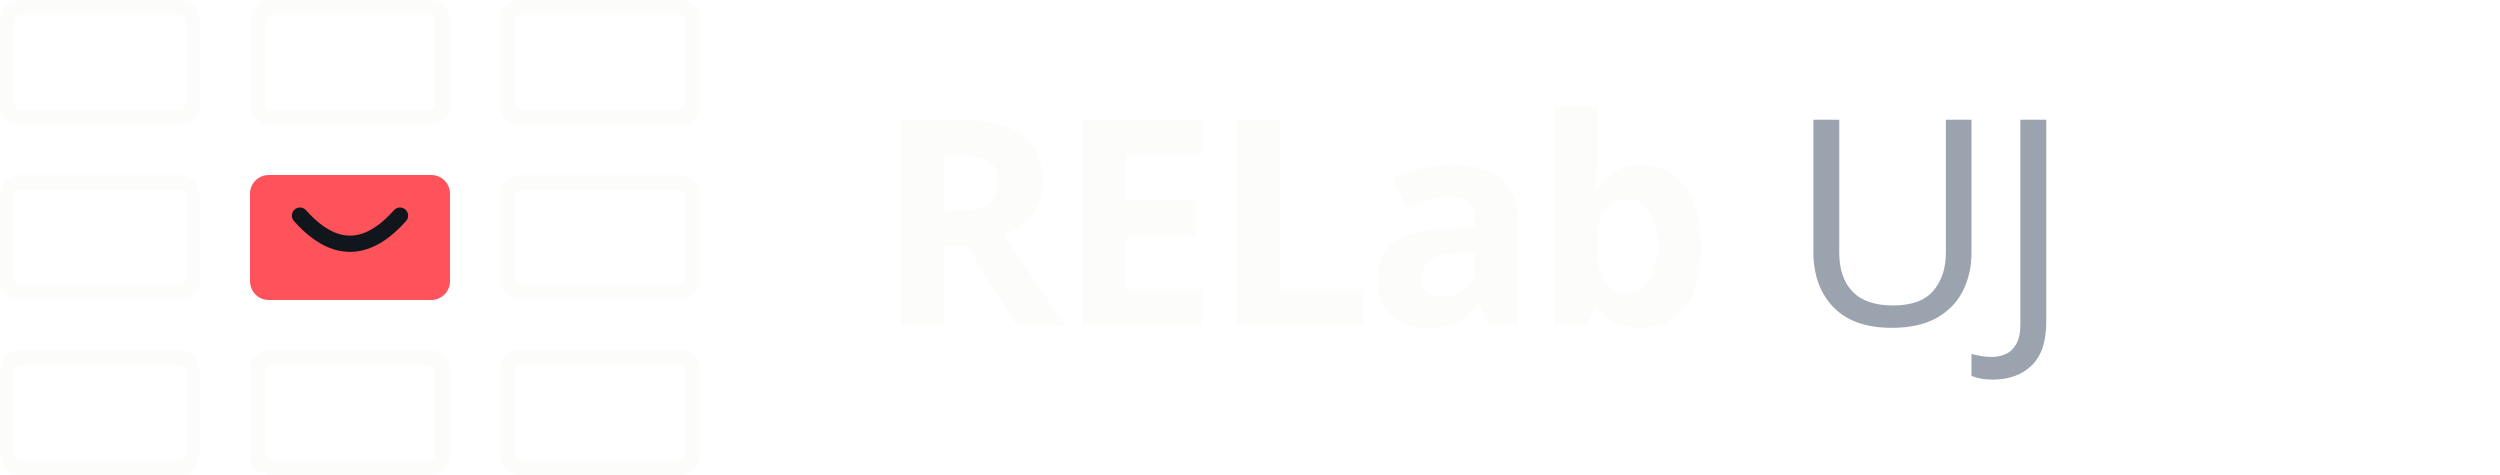
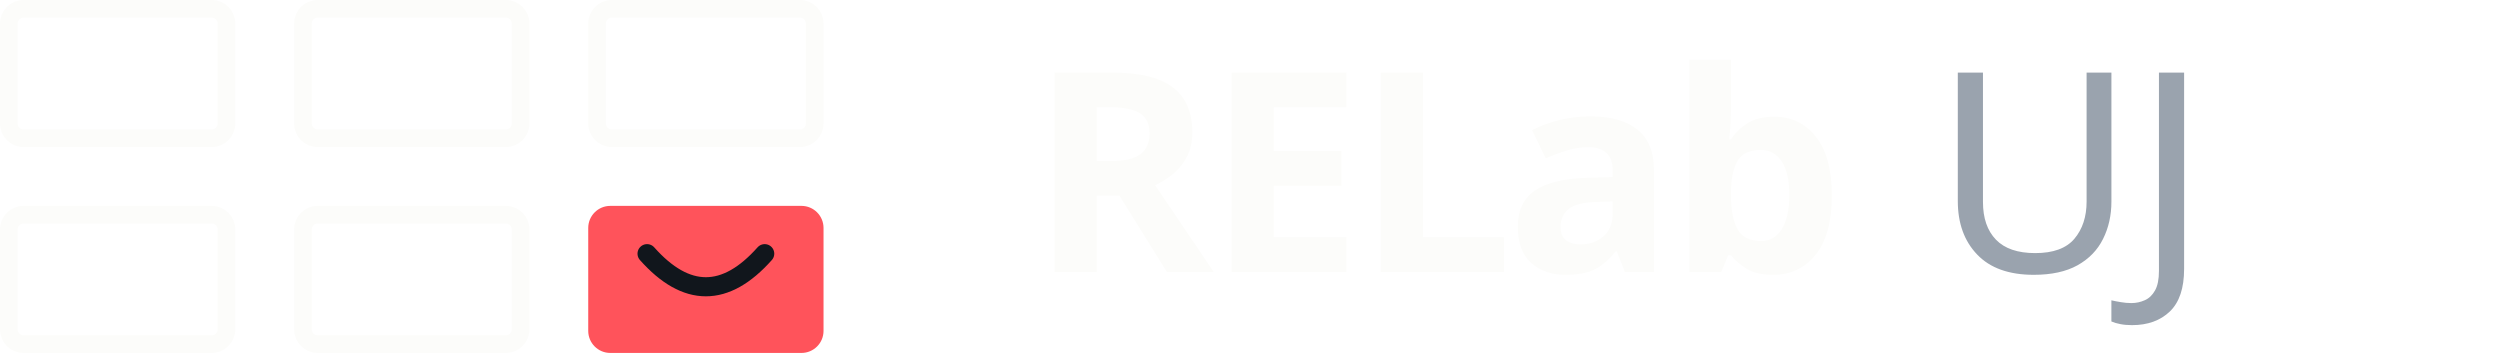
- <svg xmlns="http://www.w3.org/2000/svg" viewBox="0 0 400 76" width="400" height="76" role="img" aria-label="RELab UJ">
+ <svg xmlns="http://www.w3.org/2000/svg" viewBox="0 0 340 48" width="340" height="48" role="img" aria-label="RELab UJ">
  <g fill="none" stroke="#FCFCFA" stroke-width="2.4">
    <rect x="1.2" y="1.2" width="29.6" height="17.6" rx="2" />
    <rect x="41.2" y="1.2" width="29.6" height="17.6" rx="2" />
    <rect x="81.2" y="1.2" width="29.6" height="17.6" rx="2" />
    <rect x="1.2" y="29.2" width="29.6" height="17.6" rx="2" />
-     <rect x="81.2" y="29.2" width="29.6" height="17.6" rx="2" />
-     <rect x="1.2" y="57.2" width="29.6" height="17.6" rx="2" />
-     <rect x="41.2" y="57.2" width="29.6" height="17.6" rx="2" />
-     <rect x="81.2" y="57.2" width="29.6" height="17.6" rx="2" />
+     <rect x="41.2" y="29.2" width="29.6" height="17.6" rx="2" />
  </g>
-   <rect x="40" y="28" width="32" height="20" rx="3" fill="#FF535B" />
-   <path d="M48 34.5 Q56 43.5 64 34.5" fill="none" stroke="#11161C" stroke-width="2.6" stroke-linecap="round" />
-   <text x="140" y="52" font-family="IBM Plex Sans, Segoe UI, system-ui, sans-serif" font-size="46" font-weight="600" letter-spacing="-1.2" fill="#FCFCFA">RELab</text>
-   <text x="286" y="52" font-family="IBM Plex Sans, Segoe UI, system-ui, sans-serif" font-size="46" font-weight="500" letter-spacing="-0.6" fill="#9AA3AE">UJ</text>
+   <rect x="80" y="28" width="32" height="20" rx="3" fill="#FF535B" />
+   <path d="M88 34.5 Q96 43.5 104 34.5" fill="none" stroke="#11161C" stroke-width="2.6" stroke-linecap="round" />
+   <text x="140" y="37" font-family="IBM Plex Sans, Segoe UI, system-ui, sans-serif" font-size="38" font-weight="600" letter-spacing="-1" fill="#FCFCFA">RELab<tspan dx="12" font-weight="500" letter-spacing="-0.5" fill="#9AA3AE">UJ</tspan>
+   </text>
</svg>
